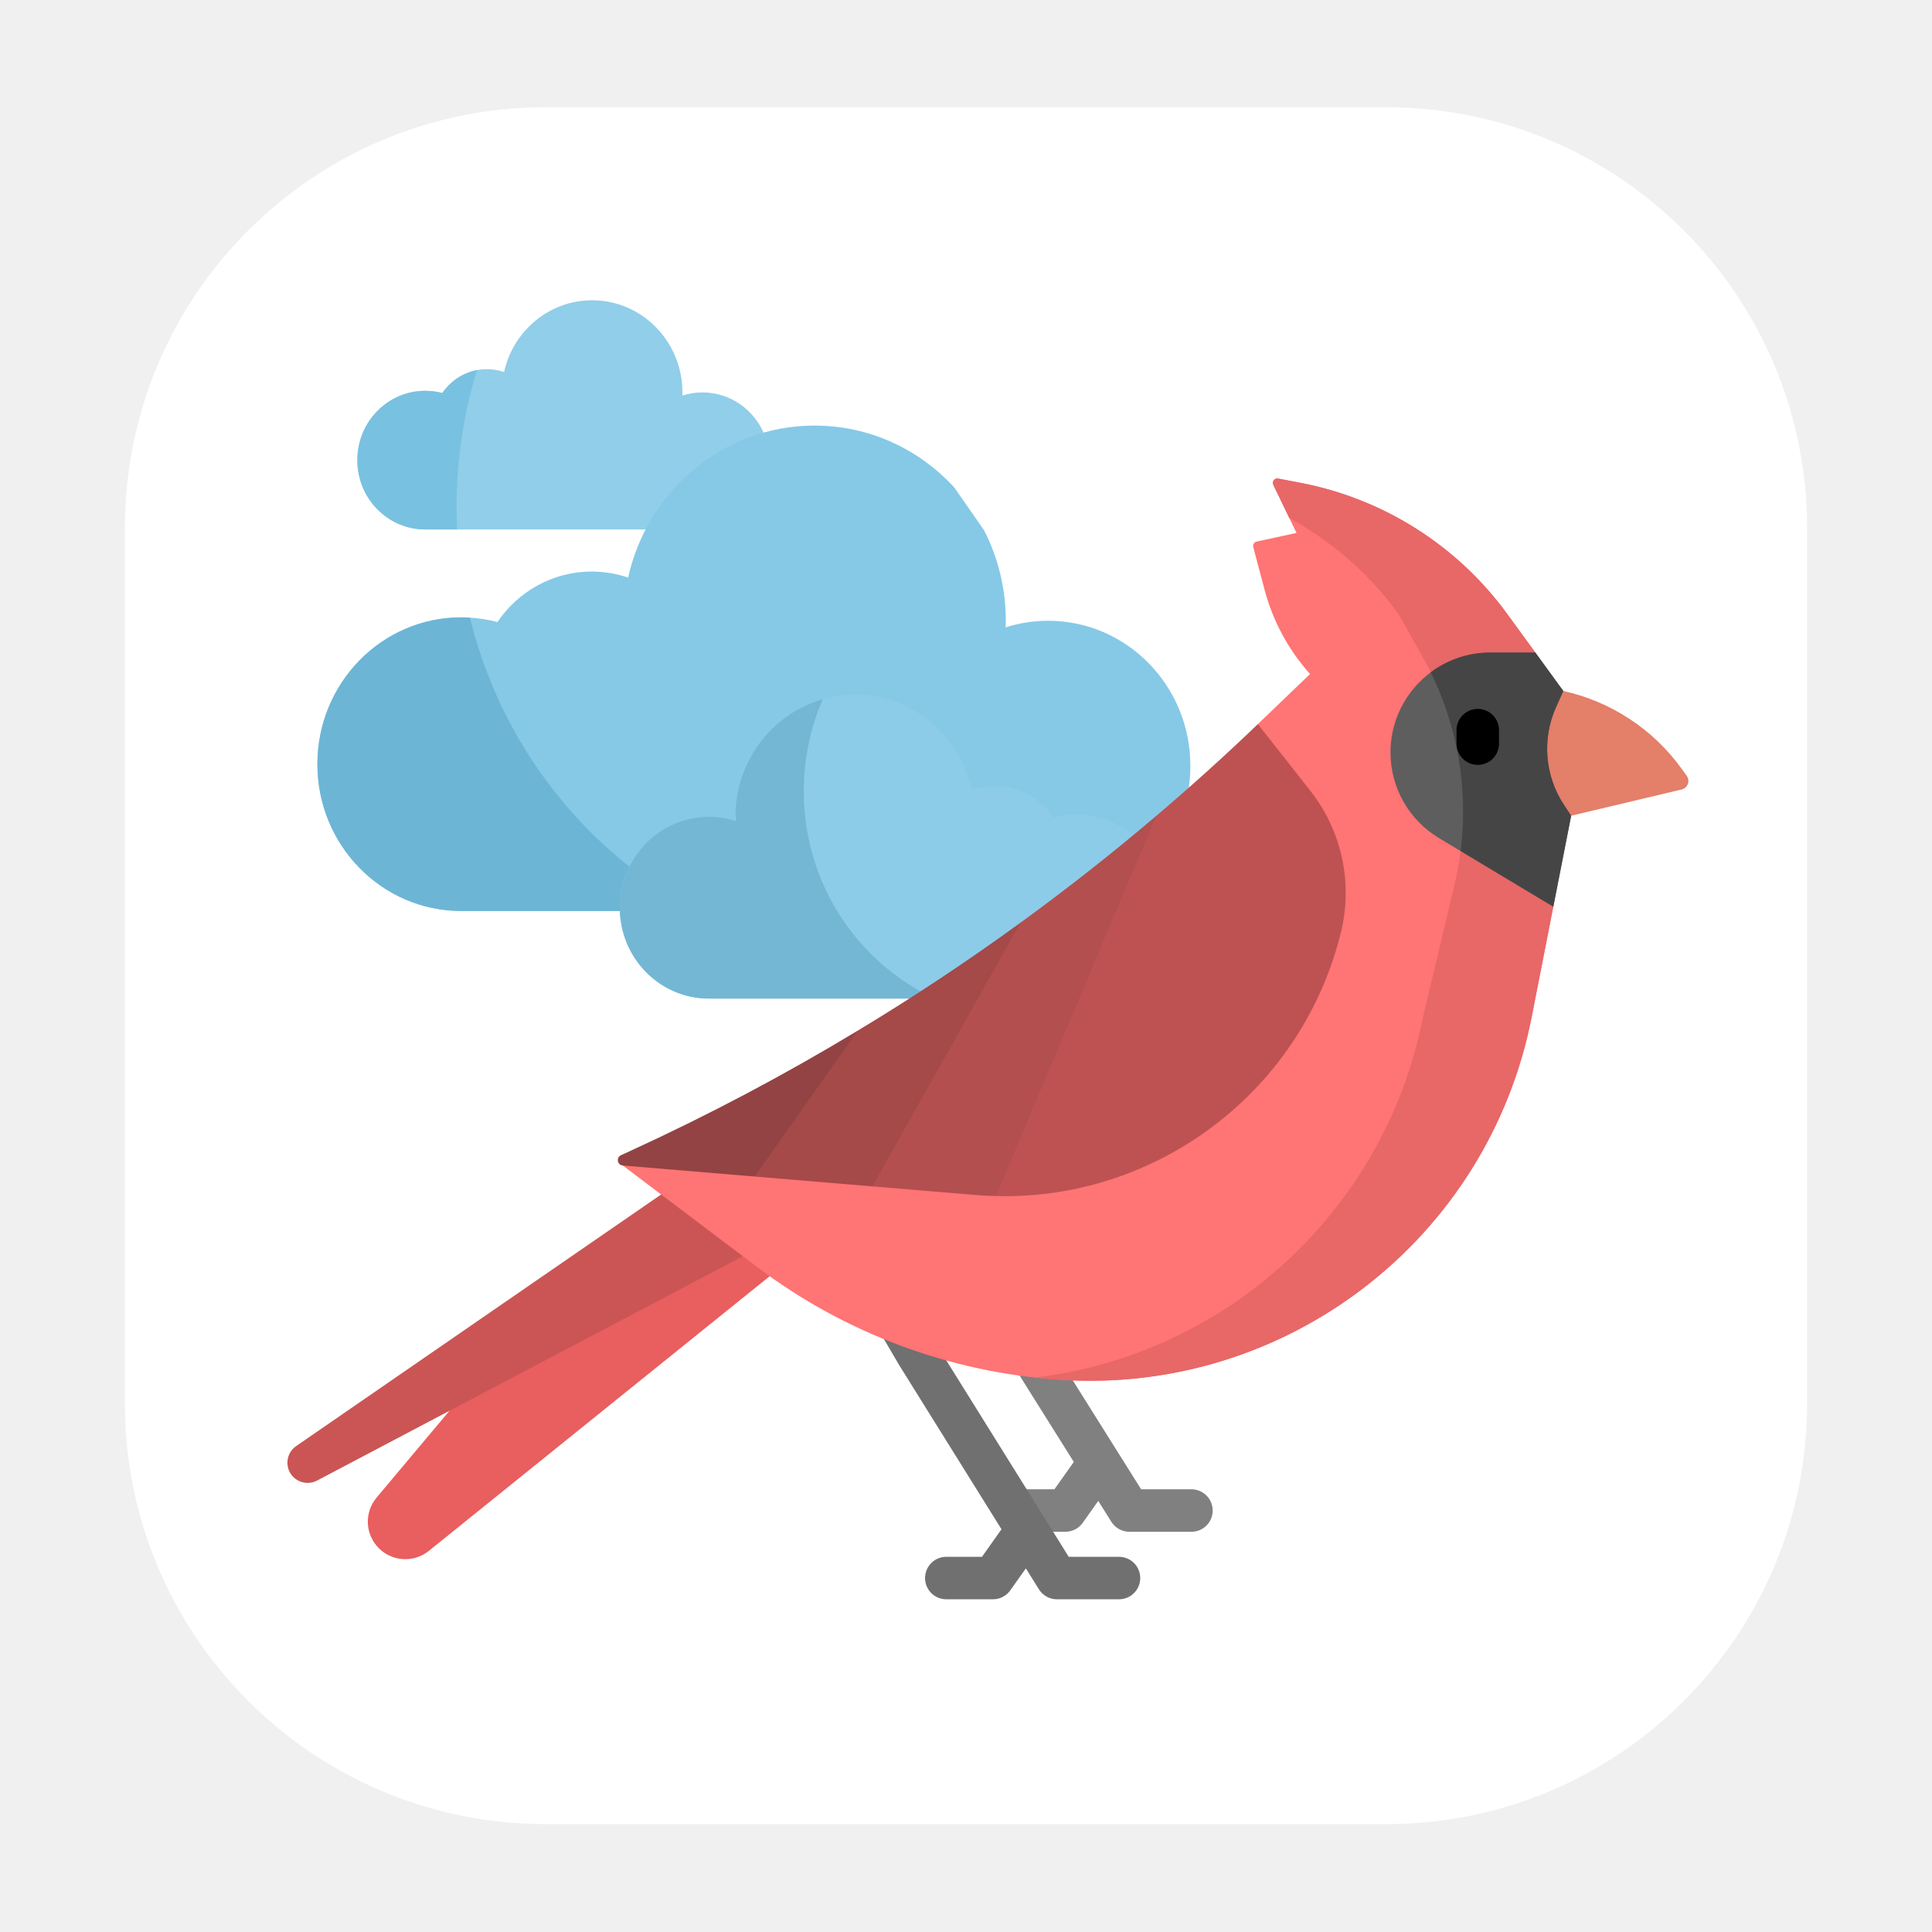
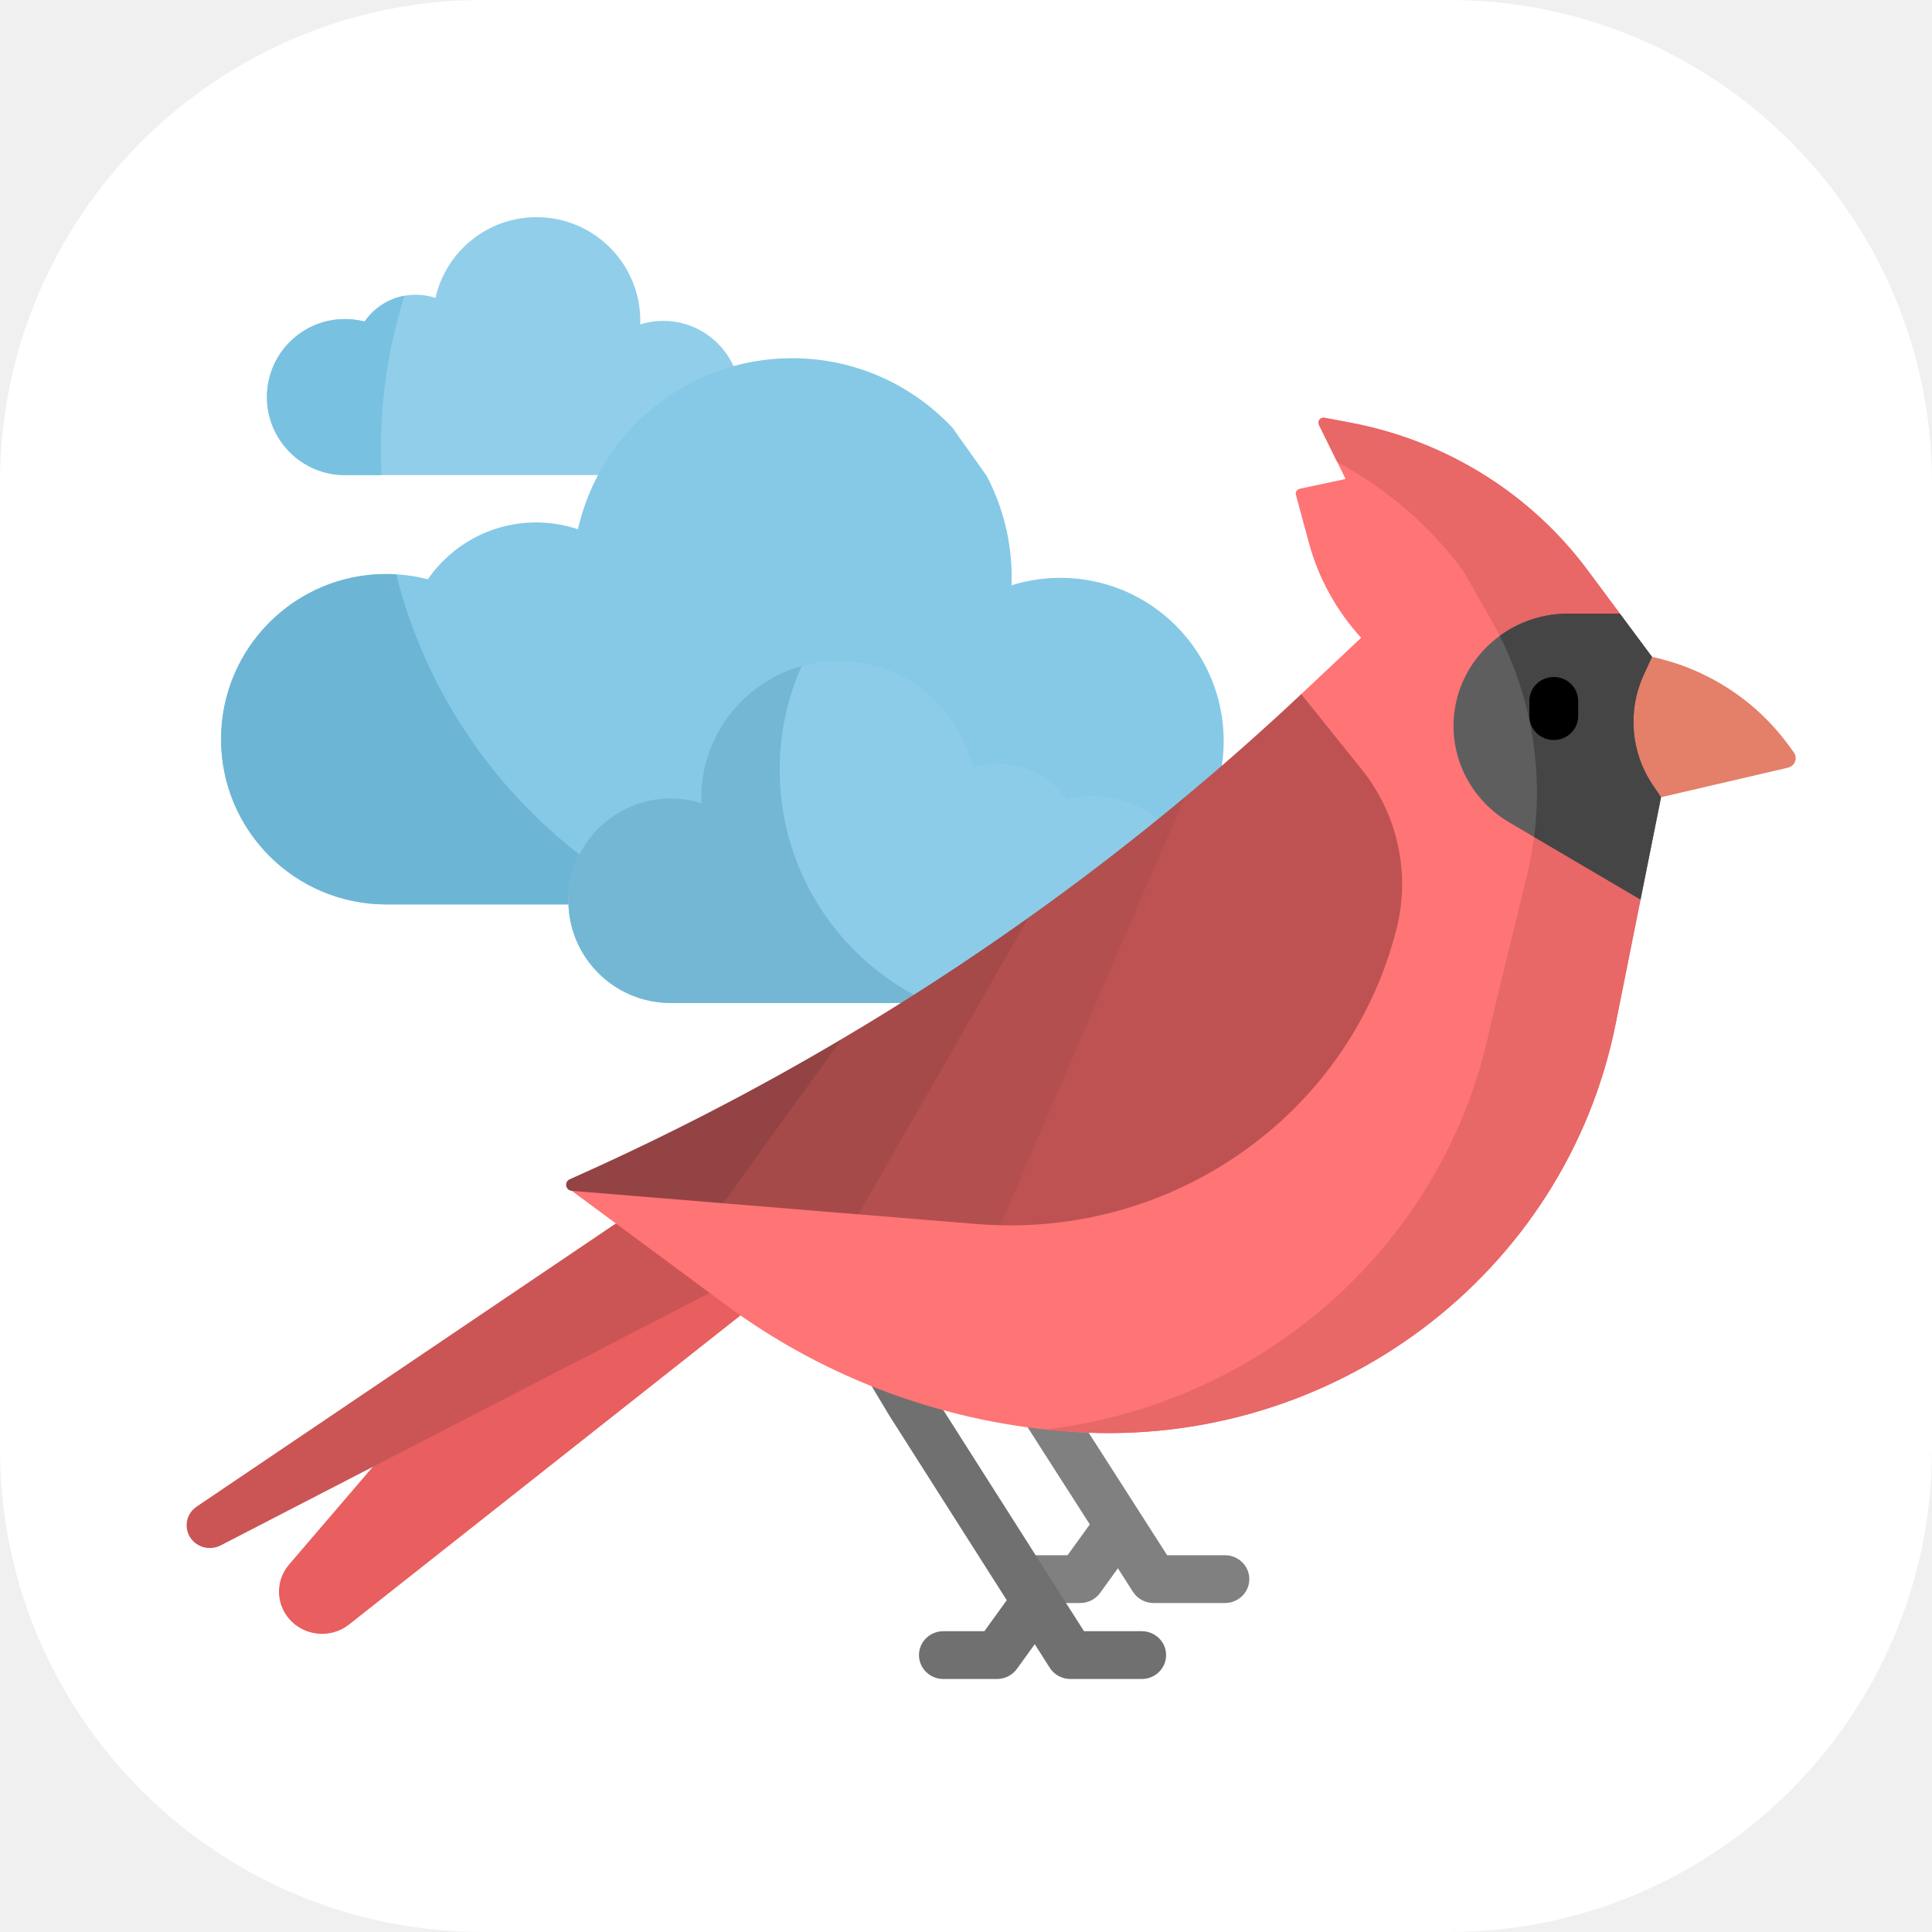
<svg xmlns="http://www.w3.org/2000/svg" width="100%" height="100%" viewBox="0 0 512 512" version="1.1" xml:space="preserve" style="fill-rule:evenodd;clip-rule:evenodd;stroke-linejoin:round;stroke-miterlimit:2;">
-   <g transform="matrix(0.916844,0,0,0.93574,21.6197,10.5368)">
+   <g transform="matrix(1.05302,0,0,1.05302,-13.1921,-20.1387)">
    <g id="bg">
-       <path d="M498.749,138.225C498.749,72.492 444.282,19.125 377.193,19.125L134.083,19.125C66.995,19.125 12.528,72.492 12.528,138.225L12.528,386.245C12.528,451.978 66.995,505.345 134.083,505.345L377.193,505.345C444.282,505.345 498.749,451.978 498.749,386.245L498.749,138.225Z" style="fill:white;" />
+       <path d="M498.749,140.68C498.749,73.592 444.282,19.125 377.193,19.125L134.083,19.125C66.995,19.125 12.528,73.592 12.528,140.68L12.528,383.79C12.528,450.878 66.995,505.345 134.083,505.345L377.193,505.345C444.282,505.345 498.749,450.878 498.749,383.79L498.749,140.68Z" style="fill:white;" />
    </g>
  </g>
  <g id="clouds" transform="matrix(0.794453,0,0,0.810826,59.8193,51.7316)">
-     <g transform="matrix(0.568756,0,0,0.568756,176.184,148.453)">
+     <g transform="matrix(0.653232,0,0,0.640041,165.675,135.595)">
      <g id="clouds1">
        <g transform="matrix(1,0,0,1,-255.999,-255.999)">
          <path d="M155.968,187.07L194.222,187.07C208.512,160.854 232.934,140.976 262.246,132.713C256.349,118.395 242.267,108.316 225.827,108.316C221.717,108.316 217.758,108.949 214.037,110.114C214.057,109.516 214.083,108.919 214.083,108.316C214.083,79.072 190.369,55.36 161.123,55.36C135.9,55.36 114.814,72.992 109.481,96.599C106.313,95.543 102.933,94.965 99.412,94.965C88.578,94.965 79.014,100.389 73.279,108.668C70.079,107.843 66.719,107.396 63.26,107.396C41.26,107.396 23.426,125.231 23.426,147.232C23.426,169.229 41.261,187.068 63.26,187.068L126.947,187.068" style="fill:rgb(145,206,233);fill-rule:nonzero;" />
          <path d="M373.536,162.958C353.068,141.065 323.929,127.38 291.595,127.38C238.187,127.38 193.529,164.725 182.233,214.72C175.529,212.484 168.368,211.254 160.915,211.254C137.968,211.254 117.719,222.744 105.574,240.276C98.795,238.525 91.686,237.584 84.358,237.584C37.768,237.584 0,275.352 0,321.942C0,368.53 37.768,406.303 84.358,406.303L177.369,406.303C177.565,377.628 200.858,354.445 229.575,354.445C235.021,354.445 240.272,355.28 245.208,356.827C245.185,356.037 245.149,355.245 245.149,354.445C245.149,315.658 276.591,284.215 315.377,284.215C348.82,284.215 376.787,307.602 383.86,338.906C388.057,337.505 392.538,336.736 397.206,336.736C411.574,336.736 424.257,343.93 431.861,354.911C436.106,353.813 440.557,353.223 445.145,353.223C464.376,353.223 481.202,363.502 490.44,378.86C503.836,364.067 511.997,344.446 511.997,322.92C511.997,276.864 474.665,239.536 428.613,239.536C419.917,239.536 411.533,240.869 403.65,243.339C403.691,242.076 403.746,240.81 403.746,239.536C403.746,220.704 399.105,202.957 390.901,187.373" style="fill:rgb(133,201,231);fill-rule:nonzero;" />
          <path d="M89.442,237.74C87.76,237.638 86.066,237.583 84.358,237.583C37.768,237.582 0,275.351 0,321.941C0,368.529 37.768,406.302 84.358,406.302L177.369,406.302C177.43,397.304 179.769,388.848 183.833,381.479C137.844,346.086 103.961,295.755 89.442,237.74Z" style="fill:rgb(109,181,213);fill-rule:nonzero;" />
          <path d="M81.614,174.026C81.614,146.664 85.822,120.288 93.613,95.498C85.211,97.049 77.967,101.905 73.28,108.669C70.08,107.844 66.72,107.397 63.261,107.397C41.261,107.397 23.427,125.232 23.427,147.233C23.427,169.23 41.262,187.069 63.261,187.069L81.939,187.069C81.727,182.747 81.614,178.4 81.614,174.026Z" style="fill:rgb(121,193,224);fill-rule:nonzero;" />
          <path d="M445.146,350.991C440.558,350.991 436.105,351.579 431.862,352.679C424.258,341.697 411.575,334.504 397.207,334.504C392.539,334.504 388.058,335.273 383.861,336.674C376.787,305.369 348.821,281.983 315.378,281.983C276.592,281.983 245.15,313.426 245.15,352.213C245.15,353.013 245.185,353.805 245.209,354.595C240.273,353.048 235.022,352.213 229.576,352.213C200.741,352.213 177.364,375.586 177.364,404.429C177.364,433.264 200.742,456.639 229.576,456.639L445.148,456.639C474.323,456.639 497.975,432.988 497.975,403.815C497.973,374.64 474.321,350.991 445.146,350.991Z" style="fill:rgb(140,204,232);fill-rule:nonzero;" />
          <path d="M285.258,337.525C285.258,318.678 289.258,300.767 296.443,284.584C266.858,292.851 245.148,319.987 245.148,352.211C245.148,353.011 245.183,353.803 245.207,354.593C240.271,353.046 235.02,352.211 229.574,352.211C200.739,352.211 177.362,375.584 177.362,404.427C177.362,433.262 200.74,456.637 229.574,456.637L362.251,456.637C316.86,436.184 285.258,390.545 285.258,337.525Z" style="fill:rgb(115,183,213);fill-rule:nonzero;" />
        </g>
      </g>
    </g>
  </g>
-   <g transform="matrix(0.725146,0,0,0.725146,262.167,275.452)">
+   <g transform="matrix(0.83285,0,0,0.816032,263.083,277.979)">
    <g transform="matrix(1,0,0,1,-256.5,-205)">
      <clipPath id="_clip1">
        <rect x="0" y="0" width="513" height="410" />
      </clipPath>
      <g clip-path="url(#_clip1)">
        <g transform="matrix(-1,0,0,1,512,-51.1921)">
          <g>
            <path d="M269.7,338.53C271.971,334.892 270.865,330.104 267.227,327.833C263.589,325.56 258.801,326.67 256.531,330.306L227.944,376.085L208.705,406.743C208.69,406.767 208.675,406.791 208.66,406.815L200.005,420.607L181.618,420.607C177.331,420.607 173.855,424.083 173.855,428.37C173.855,432.657 177.331,436.133 181.618,436.133L204.299,436.133C206.97,436.133 209.454,434.759 210.874,432.496L215.67,424.853L221.339,432.857C222.794,434.912 225.156,436.133 227.673,436.133L244.727,436.133C249.014,436.133 252.49,432.657 252.49,428.37C252.49,424.083 249.014,420.607 244.727,420.607L231.688,420.607L224.608,410.611L241.104,384.323L269.7,338.53Z" style="fill:rgb(128,128,128);fill-rule:nonzero;" />
            <path d="M316.937,311.276C313.241,309.108 308.484,310.348 306.313,314.045L275.165,367.149L226.464,445.283L208.093,445.283C203.806,445.283 200.33,448.759 200.33,453.046C200.33,457.333 203.806,460.809 208.093,460.809L230.773,460.809C233.453,460.809 235.944,459.427 237.362,457.152L242.128,449.505L247.815,457.533C249.27,459.588 251.632,460.809 254.149,460.809L271.203,460.809C275.49,460.809 278.966,457.333 278.966,453.046C278.966,448.759 275.49,445.283 271.203,445.283L258.164,445.283L251.035,435.217L288.396,375.273C288.434,375.214 288.469,375.154 288.504,375.094L319.706,321.899C321.874,318.202 320.636,313.445 316.937,311.276Z" style="fill:rgb(112,112,112);fill-rule:nonzero;" />
            <path d="M335.754,342.739L460.316,443.116C466.139,447.809 474.65,446.964 479.438,441.218C483.685,436.123 483.67,428.717 479.405,423.638L452.772,391.92L318.679,264.934L284.149,288.076L335.754,342.739Z" style="fill:rgb(233,94,94);fill-rule:nonzero;" />
            <path d="M345.571,335.426L501.176,417.429C503.443,418.624 506.167,418.558 508.373,417.254C513.014,414.512 513.246,407.881 508.808,404.821L375.419,312.869L314.143,275.148L286.427,303.181L345.571,335.426Z" style="fill:rgb(203,85,85);fill-rule:nonzero;" />
            <path d="M42.847,174.448L2.462,164.852C0.245,164.326 -0.726,161.716 0.606,159.868L2.443,157.317C12.878,142.832 28.284,132.7 45.719,128.857L95.147,119.093L99.761,184.005L42.847,174.448Z" style="fill:rgb(228,127,105);fill-rule:nonzero;" />
            <g>
              <path d="M228.334,254.832L157.346,140.976L138.27,122.665C142.224,118.256 145.619,113.412 148.403,108.237C151.198,103.061 153.382,97.565 154.893,91.841L159.023,76.274C159.261,75.373 158.702,74.462 157.802,74.266L143.217,71.098L151.695,53.523C152.274,52.322 151.239,50.966 149.925,51.225L141.613,52.819C111.317,58.667 84.364,75.787 66.198,100.732L55.946,114.808L55.951,114.809L69.211,178.879L49.368,207.675L49.366,207.675L57.297,248.094C73.227,329.243 146.913,385.965 229.428,380.603C249.539,379.299 269.236,375.065 287.919,368.11C306.612,361.164 324.291,351.507 340.366,339.356L389.428,302.28L228.334,254.832Z" style="fill:rgb(255,116,116);fill-rule:nonzero;" />
              <path d="M96.999,248.093L85.491,199.837C78.749,171.565 82.894,141.79 97.101,116.434L105.9,100.731C116.563,86.09 130.254,74.149 145.87,65.596L151.695,53.522C152.274,52.321 151.239,50.965 149.925,51.224L141.613,52.818C111.317,58.666 84.364,75.786 66.198,100.731L55.938,114.812L72.163,155.868L49.368,207.674L49.366,207.675L57.297,248.093C73.227,329.242 146.913,385.964 229.428,380.602C232.538,380.4 235.654,380.127 238.741,379.785C169.128,371.422 110.939,319.108 96.999,248.093Z" style="fill:rgb(232,103,103);fill-rule:nonzero;" />
              <g>
                <path d="M108.873,151.32C108.873,157.737 107.196,163.906 104.132,169.309C101.079,174.702 96.639,179.329 91.142,182.62L49.367,207.689L42.847,174.448L45.434,170.551C52.483,159.911 53.58,146.403 48.363,134.769L45.714,128.869L55.94,114.824L72.366,114.824C92.529,114.824 108.873,131.167 108.873,151.32Z" style="fill:rgb(94,94,94);fill-rule:nonzero;" />
              </g>
              <path d="M94.161,122.025C88.077,117.488 80.541,114.808 72.367,114.808L55.941,114.808L45.715,128.854L48.364,134.754C53.581,146.388 52.484,159.895 45.435,170.536L42.847,174.448L49.368,207.674L83.227,187.356C80.436,165.029 84.21,142.306 94.161,122.025Z" style="fill:rgb(70,69,70);fill-rule:nonzero;" />
              <g>
                <path d="M76.973,155.868C72.686,155.868 69.211,152.392 69.211,148.105L69.211,143.164C69.211,138.876 72.686,135.401 76.973,135.401C81.261,135.401 84.736,138.876 84.736,143.164L84.736,148.105C84.736,152.392 81.261,155.868 76.973,155.868Z" style="fill-rule:nonzero;" />
              </g>
              <g id="XMLID_438_">
                <g>
                  <g id="XMLID_440_">
                    <g>
                      <path d="M210.887,194.307L194.412,174.448C181.743,163.673 169.374,152.515 157.346,140.975L138.187,165.298C126.677,179.914 122.547,199.01 126.988,217.072C141.002,274.073 192.124,313.499 249.912,313.499C250.968,313.499 252.013,313.488 253.069,313.447L263.115,277.642L210.887,194.307Z" style="fill:rgb(190,82,82);fill-rule:nonzero;" />
                      <path d="M323.303,268.589L303.663,253.061L303.673,253.051C283.261,240.755 263.399,227.578 244.136,213.563L232.194,209.051L268.643,293.043L298.228,309.907L341.266,306.305L344.847,295.969L323.303,268.589Z" style="fill:rgb(165,73,73);fill-rule:nonzero;" />
                      <path d="M244.136,213.574L298.228,309.907L260.552,313.054C258.047,313.261 255.553,313.395 253.069,313.447L194.412,174.448C210.497,188.122 227.078,201.174 244.136,213.563L244.136,213.574Z" style="fill:rgb(179,79,79);fill-rule:nonzero;" />
                    </g>
                  </g>
                </g>
              </g>
            </g>
            <path d="M390.09,298.511C391.943,299.36 391.457,302.113 389.428,302.279L341.266,306.305L303.663,253.061L303.673,253.051C330.295,269.126 357.838,283.699 386.167,296.71L390.09,298.511Z" style="fill:rgb(147,67,67);fill-rule:nonzero;" />
          </g>
        </g>
      </g>
    </g>
  </g>
</svg>
